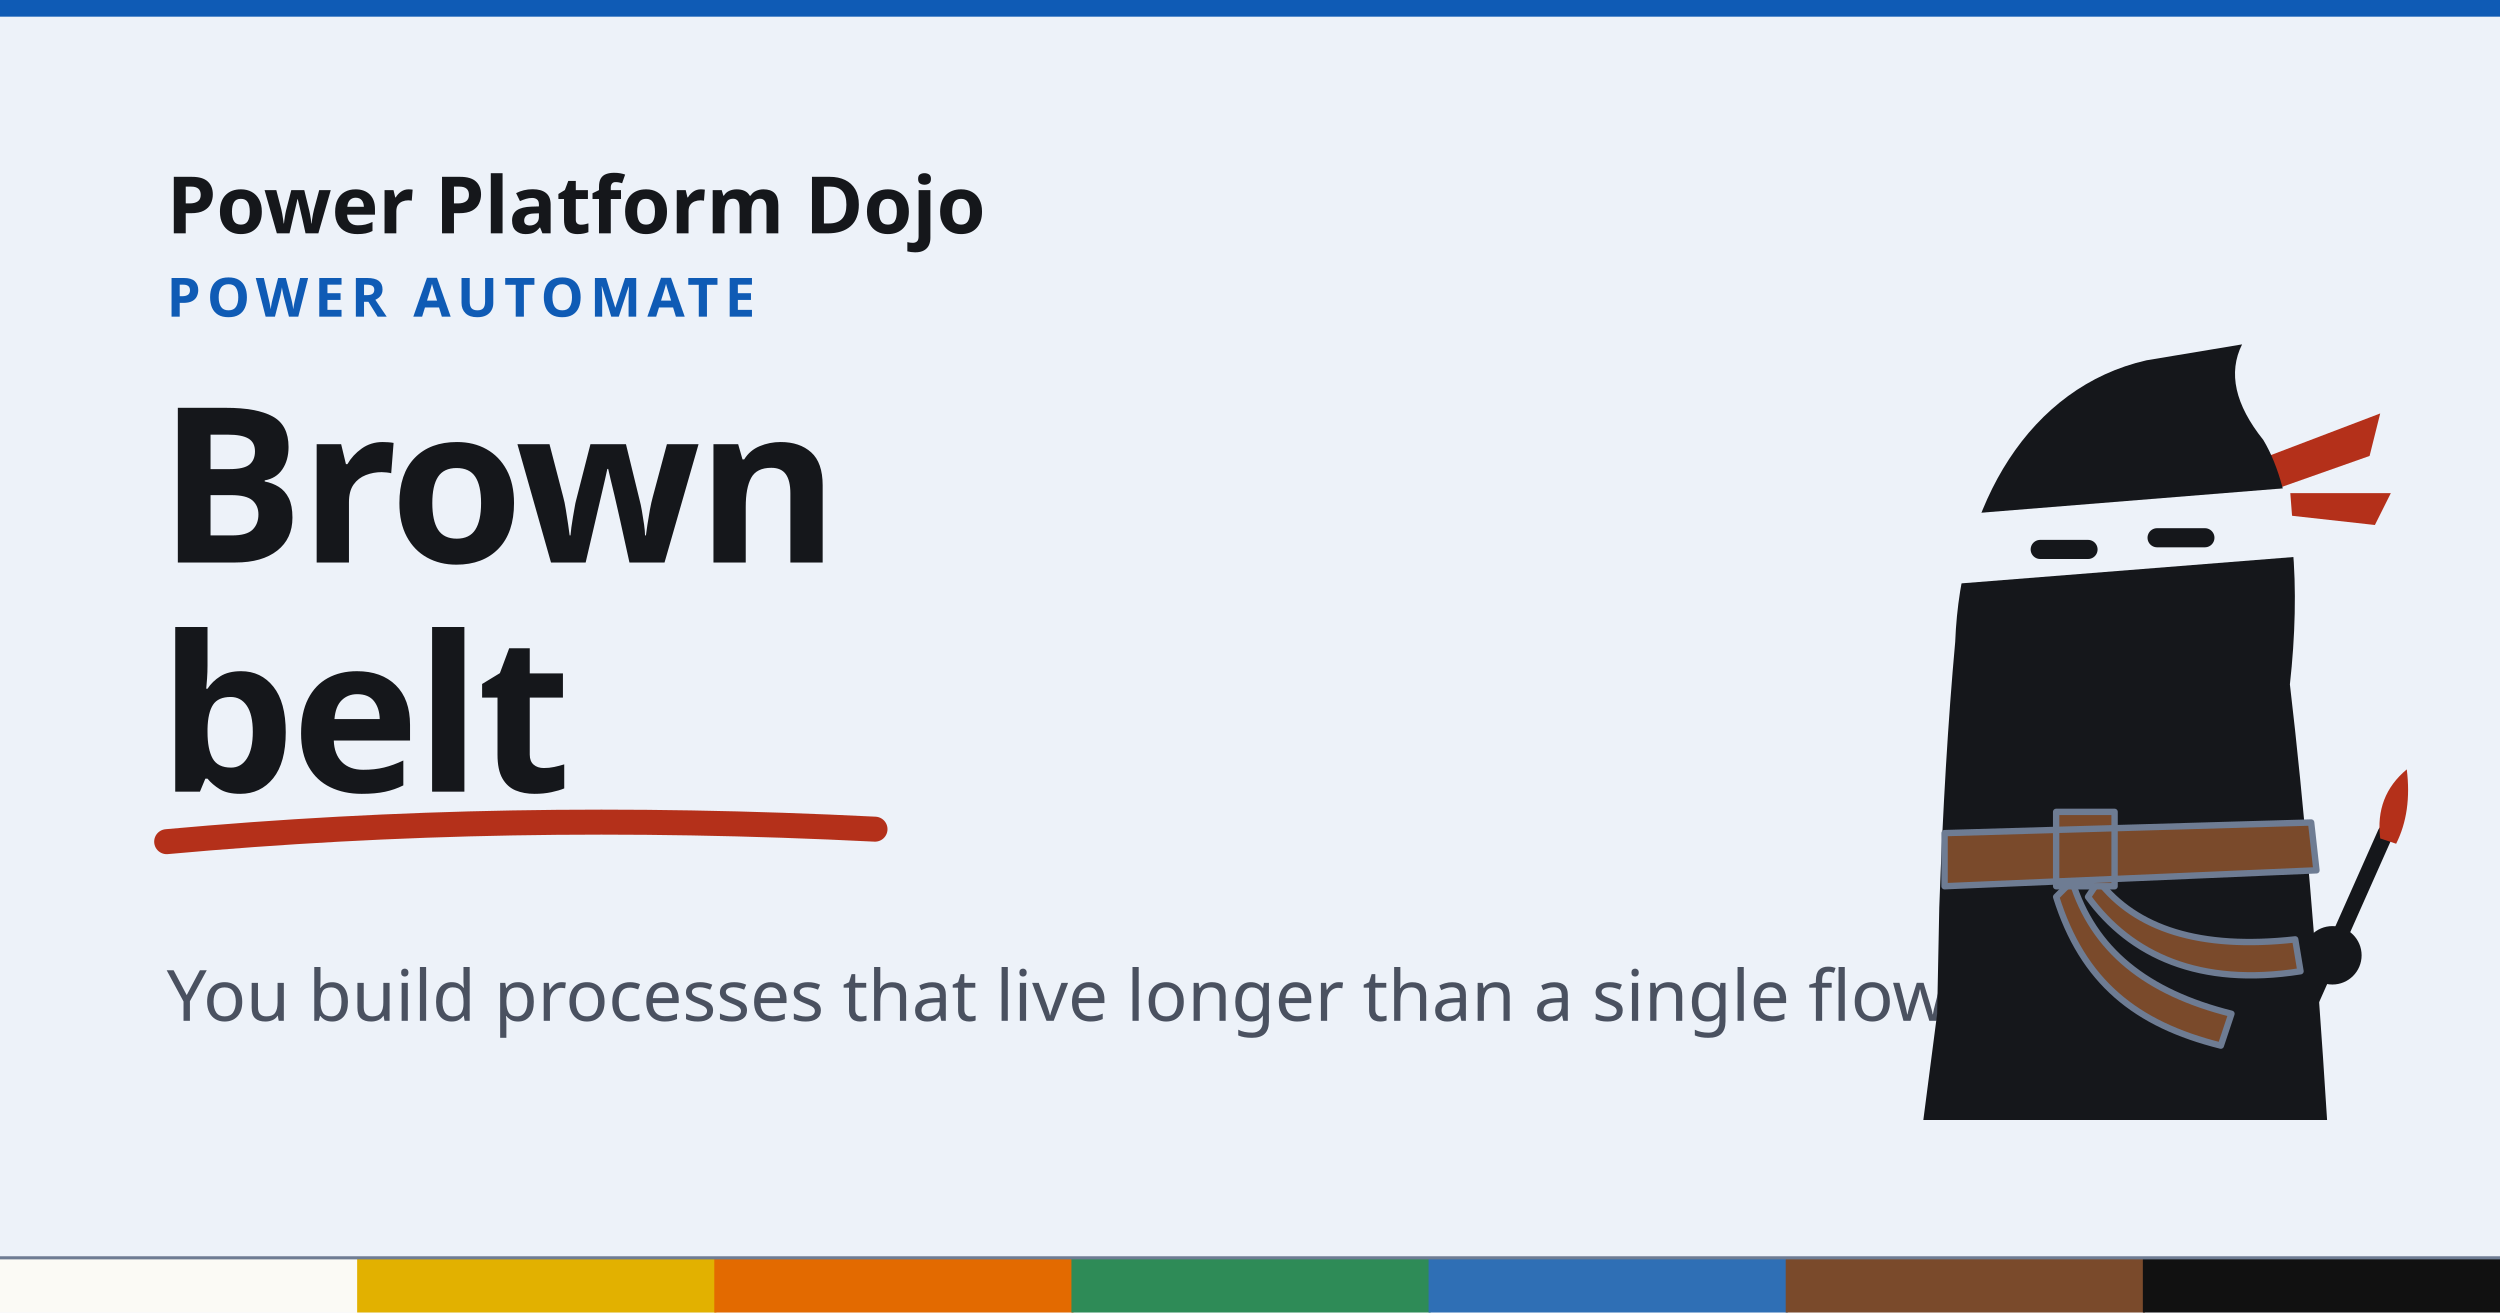
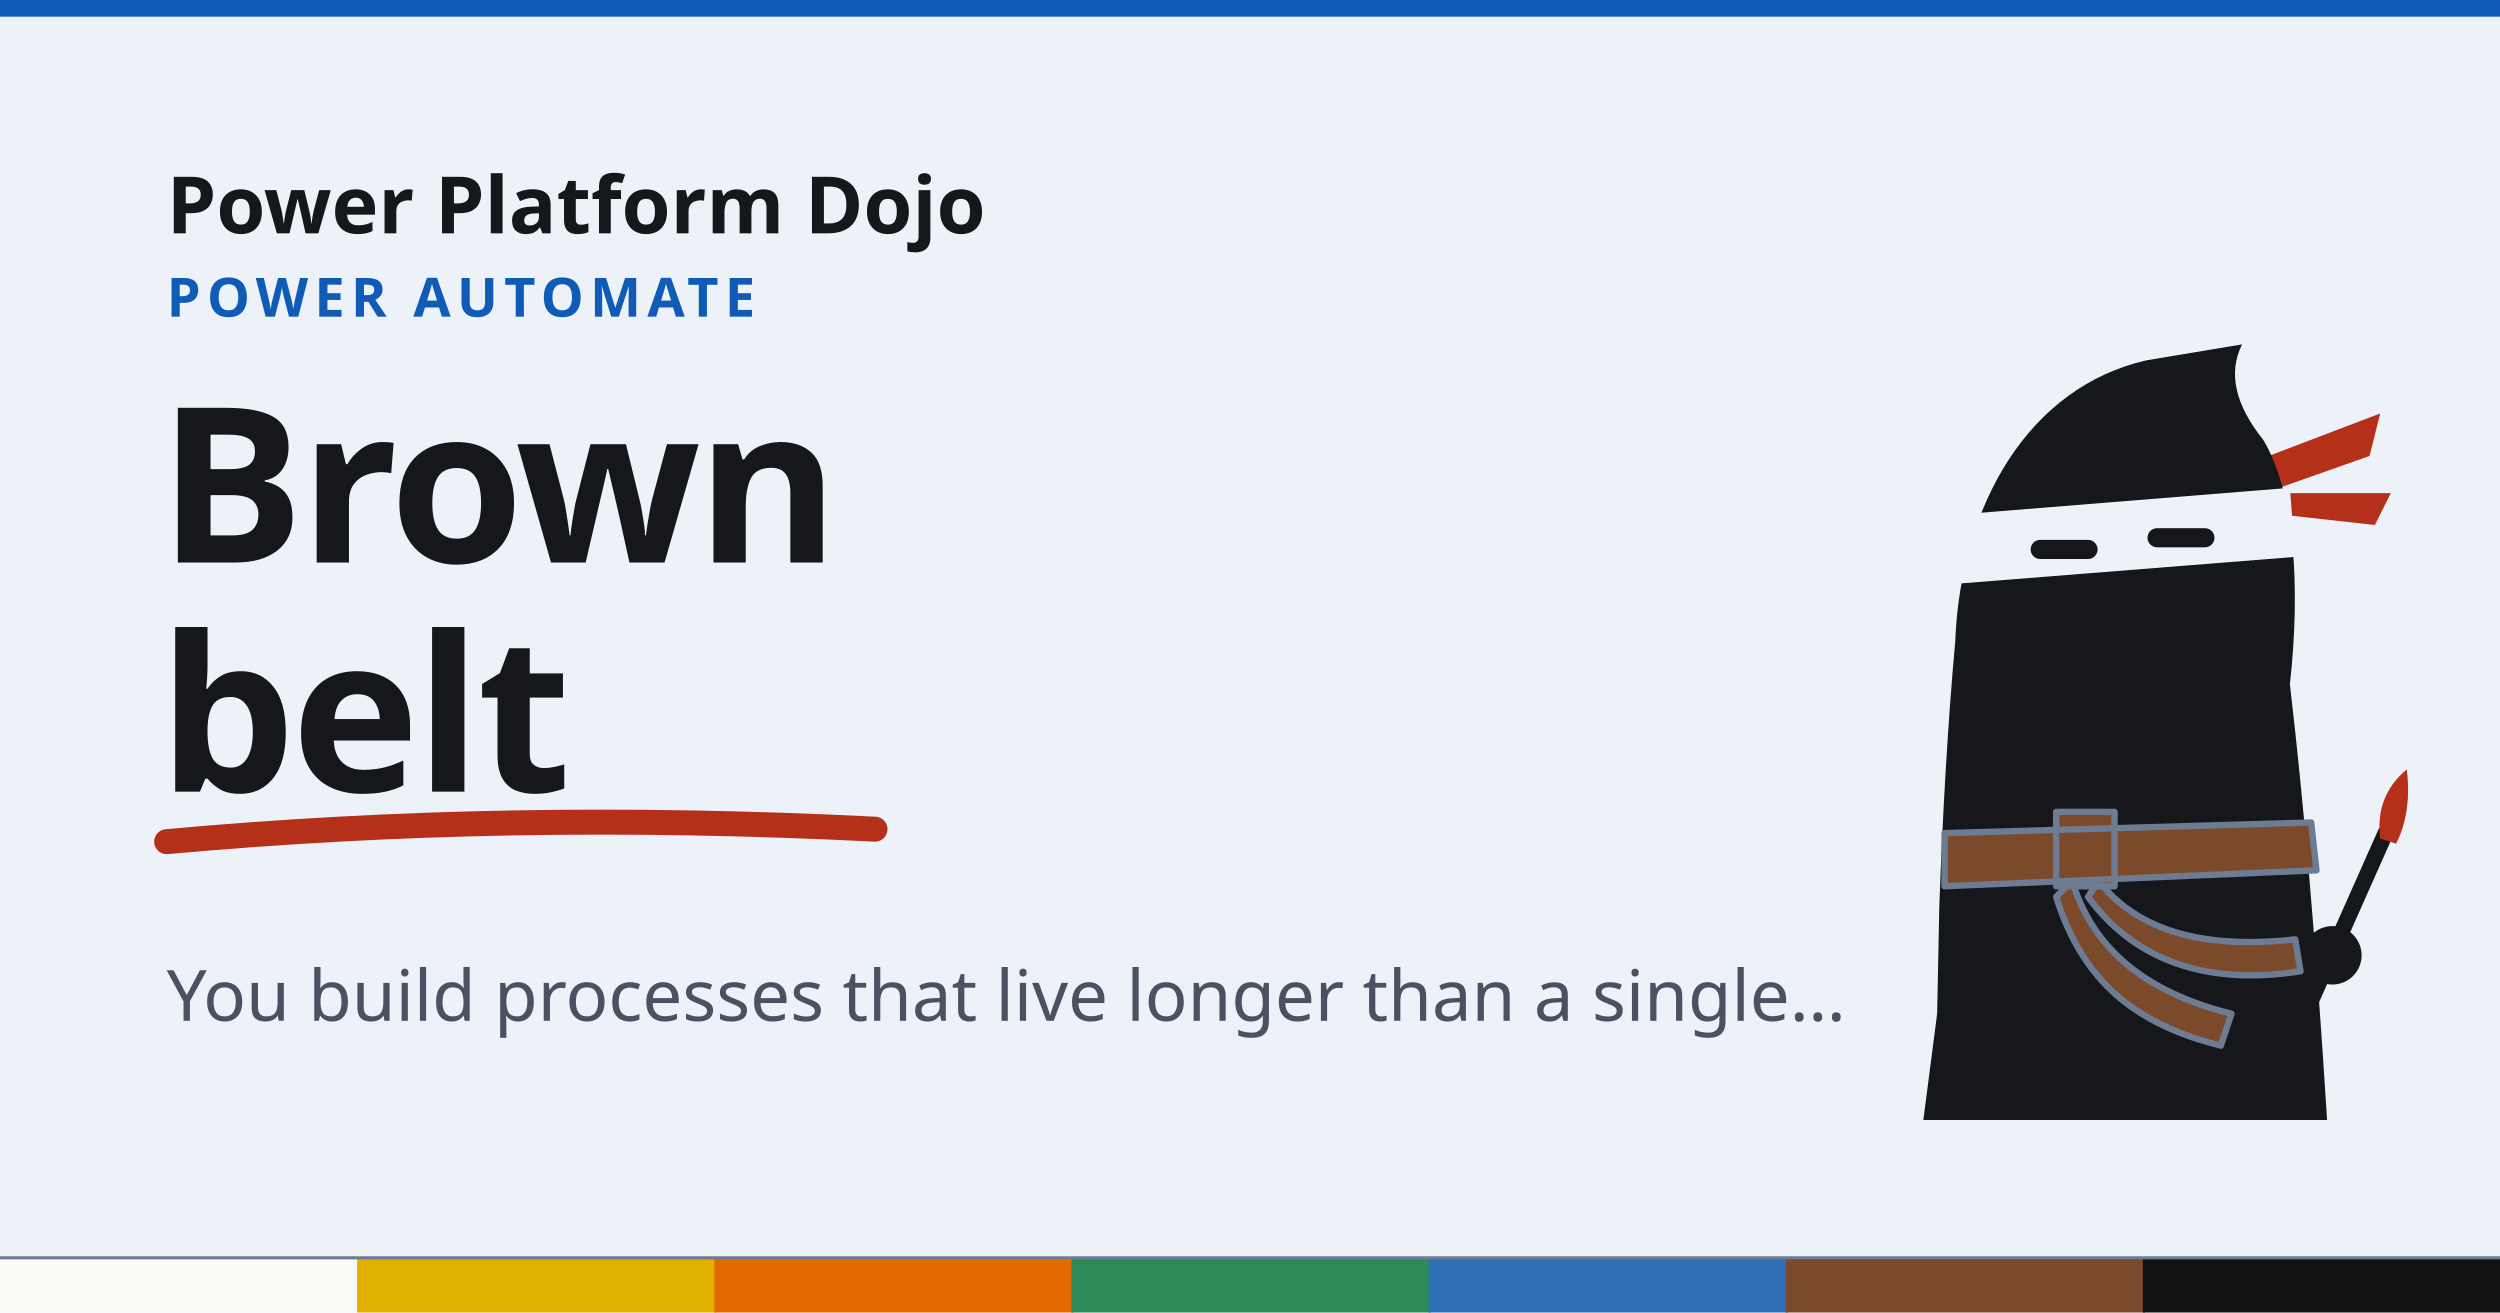
<svg xmlns="http://www.w3.org/2000/svg" width="1200" height="630" viewBox="0 0 1200 630">
  <rect width="1200" height="630" fill="#EDF2F9" />
  <rect x="0" y="604" width="172.429" height="26" fill="#FBFAF5" />
  <rect x="171.429" y="604" width="172.429" height="26" fill="#E2B100" />
  <rect x="342.857" y="604" width="172.429" height="26" fill="#E36A00" />
  <rect x="514.286" y="604" width="172.429" height="26" fill="#2E8B57" />
  <rect x="685.714" y="604" width="172.429" height="26" fill="#2F6FB5" />
  <rect x="857.143" y="604" width="172.429" height="26" fill="#7A4A2B" />
  <rect x="1028.571" y="604" width="172.429" height="26" fill="#111111" />
  <rect x="0" y="603" width="1200" height="1.5" fill="#6E7C93" />
  <rect x="0" y="0" width="1200" height="8" fill="#0F5BB5" />
  <text x="80" y="112" font-family="Bahnschrift, 'Arial Narrow', sans-serif" font-weight="600" font-size="38" fill="#15171B">Power Platform Dojo</text>
  <text x="80" y="152" font-family="Bahnschrift, 'Arial Narrow', sans-serif" font-weight="700" font-size="26" letter-spacing="3" fill="#0F5BB5">POWER AUTOMATE</text>
  <text x="76" y="270" font-family="Bahnschrift, 'Arial Narrow', sans-serif" font-weight="700" font-size="104" letter-spacing="-2" fill="#15171B">Brown</text>
  <text x="76" y="380" font-family="Bahnschrift, 'Arial Narrow', sans-serif" font-weight="700" font-size="104" letter-spacing="-2" fill="#15171B">belt</text>
  <path d="M80 404C190 394 300 392 420 398" fill="none" stroke="#B4301A" stroke-width="12" stroke-linecap="round" />
-   <text x="80" y="490" font-family="'Segoe UI', system-ui, sans-serif" font-size="34" fill="#4A5160">You build processes that live longer than a single flow run.</text>
+   <text x="80" y="490" font-family="'Segoe UI', system-ui, sans-serif" font-size="34" fill="#4A5160">You build processes that live longer than a single…</text>
  <g transform="translate(862 150) scale(2.55)">
    <style>.t-koerper{fill:#15171B}.t-gesicht{fill:#EDF2F9}.t-augen{fill:none;stroke:#15171B;stroke-width:3.6;stroke-linecap:round}.t-band,.t-pinsel-spitze{fill:#B4301A}.t-guertel,.t-guertel-enden{fill:#7A4A2B;stroke:#6E7C93;stroke-width:1.2;stroke-linejoin:round}.t-pinsel-stiel{fill:none;stroke:#15171B;stroke-width:3;stroke-linecap:round}.t-hand{fill:#15171B}.t-rolle,.t-strich{display:none}</style>
    <g class="t-figur">
      <path class="t-band" d="M89 27l21-8-2 8-17 6zM90 34h22l-3 6-18-2z" />
      <path class="t-koerper" d="M24 152l2.6-20 .4-20q1-28 3-50c1-26 14-48 36-53l18-3q-4 8 4 18c6 10 7 28 5 46q4 34 7 82z" />
      <path class="t-gesicht" d="M31 38l62-5 1 13-63 5z" />
      <path class="t-augen" d="M46 44.6h9M68 42.4h9" />
      <g class="t-rolle">
        <path class="t-rolle-blatt" d="M30 114h60v18H30z" />
        <path class="t-rolle-zeilen" d="M38 120h40M38 126h28" />
        <path class="t-rolle-enden" d="M25 111h6v24h-6zM89 111h6v24h-6z" />
      </g>
      <path class="t-guertel-enden" d="M52 107c4 13 14 21 30 25l-2 6c-16-4-26-12-31-28zM57 107c7 9 19 13 37 11l1 6c-19 3-32-3-40-14z" />
      <path class="t-guertel" d="M28 98l69-2 1 9-70 3zM49 94h11v14H49z" />
      <g class="t-pinsel">
        <path class="t-pinsel-stiel" d="M95 134l16-36" />
        <path class="t-pinsel-spitze" d="M110 99q-1-8 5-13 1 8-2 14z" />
        <circle class="t-hand" cx="101" cy="121" r="5.5" />
      </g>
      <path class="t-strich" pathLength="1" d="M24 152l2.6-20 .4-20q1-28 3-50c1-26 14-48 36-53l18-3q-4 8 4 18c6 10 7 28 5 46q4 34 7 82z" />
    </g>
  </g>
</svg>
